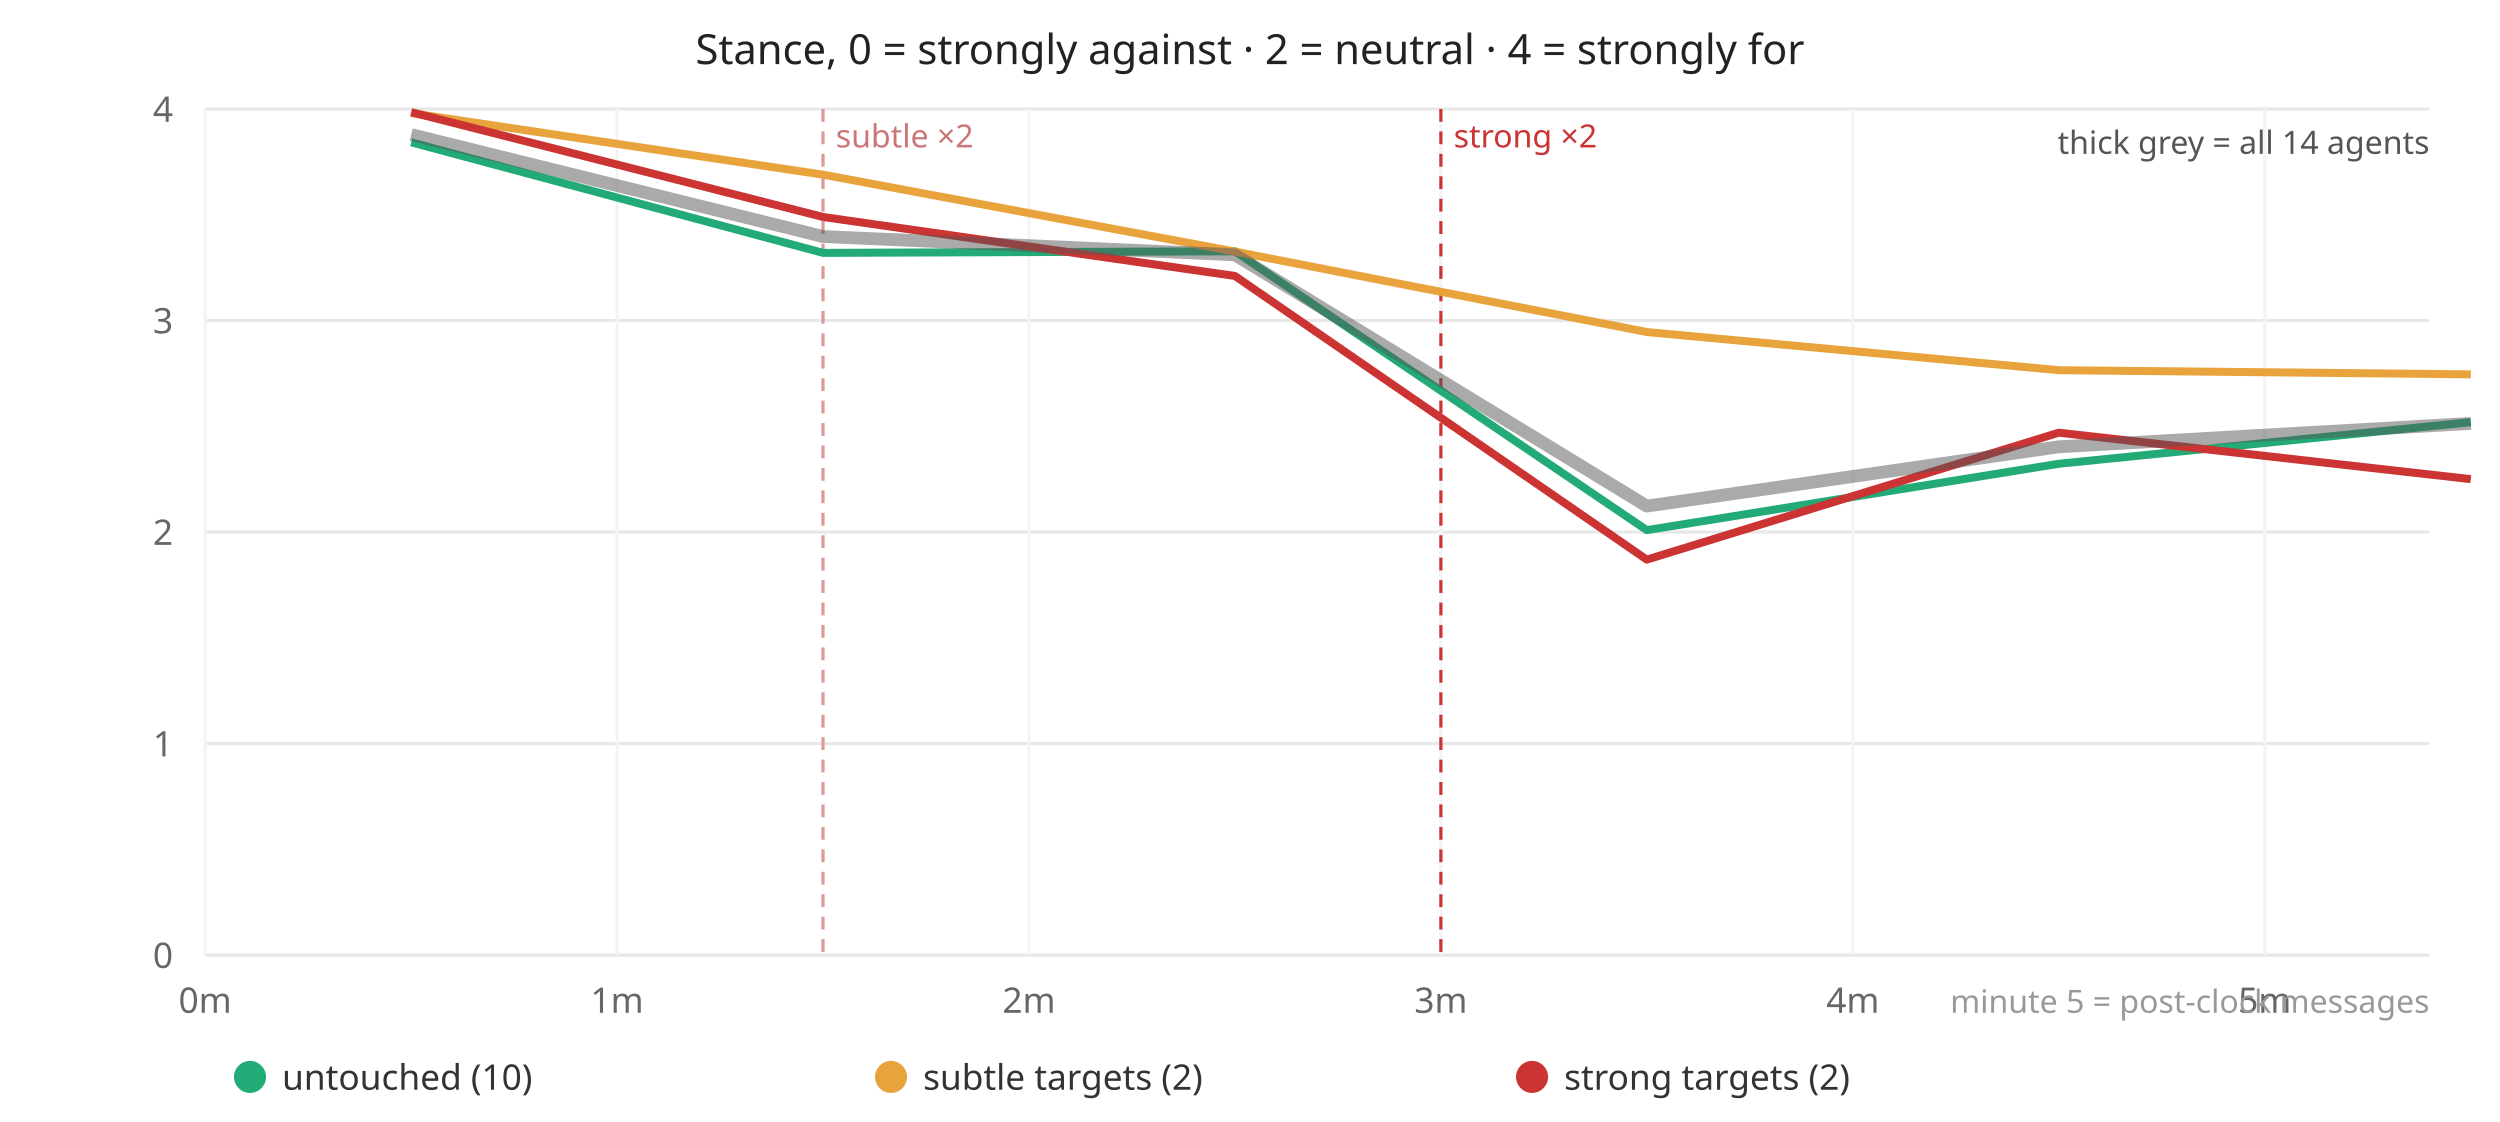
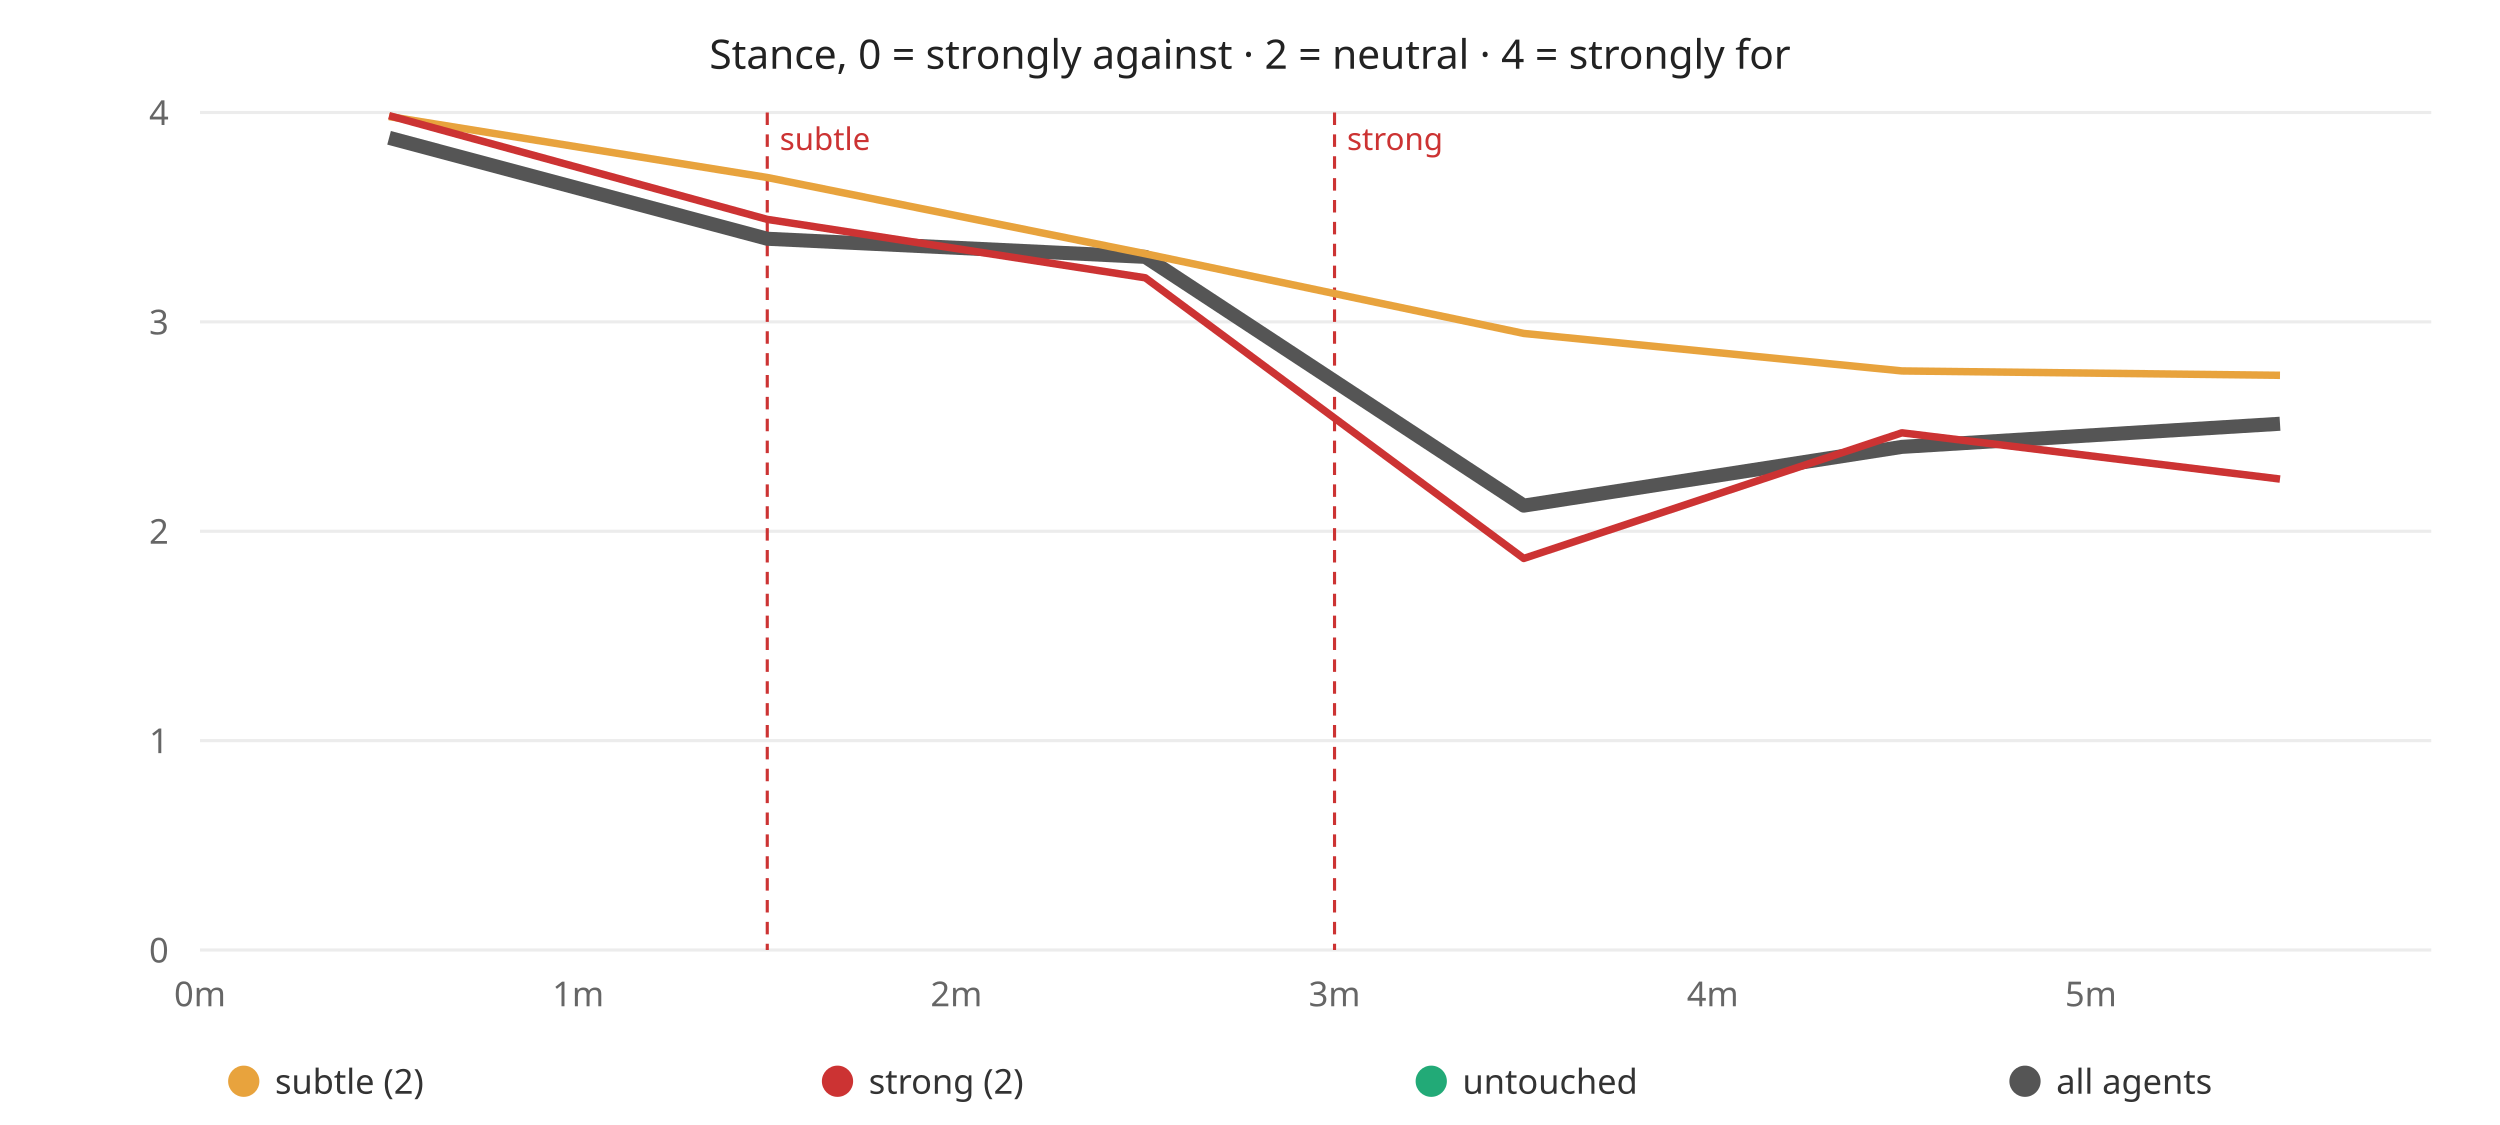
- <svg xmlns="http://www.w3.org/2000/svg" width="780" height="350" font-family="system-ui,sans-serif">
-   <rect width="780" height="350" fill="white" />
-   <text x="390" y="20" font-size="13" fill="#222" text-anchor="middle">Stance, 0 = strongly against · 2 = neutral · 4 = strongly for</text>
-   <line x1="64" y1="298" x2="758" y2="298" stroke="#e8e8e8" />
-   <text x="54" y="302" font-size="11" fill="#666" text-anchor="end">0</text>
-   <line x1="64" y1="232" x2="758" y2="232" stroke="#e8e8e8" />
-   <text x="54" y="236" font-size="11" fill="#666" text-anchor="end">1</text>
-   <line x1="64" y1="166" x2="758" y2="166" stroke="#e8e8e8" />
-   <text x="54" y="170" font-size="11" fill="#666" text-anchor="end">2</text>
-   <line x1="64" y1="100" x2="758" y2="100" stroke="#e8e8e8" />
-   <text x="54" y="104" font-size="11" fill="#666" text-anchor="end">3</text>
-   <line x1="64" y1="34" x2="758" y2="34" stroke="#e8e8e8" />
-   <text x="54" y="38" font-size="11" fill="#666" text-anchor="end">4</text>
-   <line x1="64" y1="34" x2="64" y2="298" stroke="#f4f4f4" />
-   <text x="64" y="316" font-size="11" fill="#666" text-anchor="middle">0m</text>
-   <line x1="192.519" y1="34" x2="192.519" y2="298" stroke="#f4f4f4" />
-   <text x="192.519" y="316" font-size="11" fill="#666" text-anchor="middle">1m</text>
-   <line x1="321.037" y1="34" x2="321.037" y2="298" stroke="#f4f4f4" />
-   <text x="321.037" y="316" font-size="11" fill="#666" text-anchor="middle">2m</text>
-   <line x1="449.556" y1="34" x2="449.556" y2="298" stroke="#f4f4f4" />
-   <text x="449.556" y="316" font-size="11" fill="#666" text-anchor="middle">3m</text>
-   <line x1="578.074" y1="34" x2="578.074" y2="298" stroke="#f4f4f4" />
-   <text x="578.074" y="316" font-size="11" fill="#666" text-anchor="middle">4m</text>
-   <line x1="706.593" y1="34" x2="706.593" y2="298" stroke="#f4f4f4" />
-   <text x="706.593" y="316" font-size="11" fill="#666" text-anchor="middle">5m</text>
-   <line x1="256.778" y1="34" x2="256.778" y2="298" stroke="#d99" stroke-dasharray="4 3" />
-   <text x="260.778" y="46" font-size="10" fill="#c77">subtle ×2</text>
-   <line x1="449.556" y1="34" x2="449.556" y2="298" stroke="#c33" stroke-dasharray="4 3" />
-   <text x="453.556" y="46" font-size="10" fill="#c33">strong ×2</text>
-   <path d="M128.3 44.4 L256.8 78.9 L385.3 78.4 L513.8 165.4 L642.3 144.7 L770.9 131.7" fill="none" stroke="#2a7" stroke-width="2.5" stroke-linejoin="round" />
-   <circle cx="78" cy="336" r="5" fill="#2a7" />
-   <text x="88" y="340" font-size="11" fill="#333">untouched (10)</text>
-   <path d="M128.3 35.3 L256.8 54.5 L385.3 78.5 L513.8 103.6 L642.3 115.5 L770.9 116.8" fill="none" stroke="#e8a33d" stroke-width="2.5" stroke-linejoin="round" />
-   <circle cx="278" cy="336" r="5" fill="#e8a33d" />
-   <text x="288" y="340" font-size="11" fill="#333">subtle targets (2)</text>
-   <path d="M128.3 35.0 L256.8 67.7 L385.3 86.1 L513.8 174.6 L642.3 135.0 L770.9 149.5" fill="none" stroke="#c33" stroke-width="2.5" stroke-linejoin="round" />
-   <circle cx="478" cy="336" r="5" fill="#c33" />
-   <text x="488" y="340" font-size="11" fill="#333">strong targets (2)</text>
-   <text x="758" y="316" font-size="10" fill="#999" text-anchor="end">minute 5 = post-clock messages</text>
-   <path d="M128.3 42.0 L256.8 73.8 L385.3 79.5 L513.8 157.9 L642.3 139.4 L770.9 132.1" fill="none" stroke="#555" stroke-width="4" opacity="0.5" stroke-linejoin="round" />
-   <text x="758" y="48" font-size="10" fill="#555" text-anchor="end">thick grey = all 14 agents</text>
+ <svg xmlns="http://www.w3.org/2000/svg" width="800" height="360" font-family="system-ui,sans-serif">
+   <rect width="800" height="360" fill="white" />
+   <text x="400" y="22" font-size="13" fill="#222" text-anchor="middle">Stance, 0 = strongly against · 2 = neutral · 4 = strongly for</text>
+   <line x1="64" y1="304" x2="778" y2="304" stroke="#ececec" />
+   <text x="54" y="308" font-size="11" fill="#666" text-anchor="end">0</text>
+   <line x1="64" y1="237" x2="778" y2="237" stroke="#ececec" />
+   <text x="54" y="241" font-size="11" fill="#666" text-anchor="end">1</text>
+   <line x1="64" y1="170" x2="778" y2="170" stroke="#ececec" />
+   <text x="54" y="174" font-size="11" fill="#666" text-anchor="end">2</text>
+   <line x1="64" y1="103" x2="778" y2="103" stroke="#ececec" />
+   <text x="54" y="107" font-size="11" fill="#666" text-anchor="end">3</text>
+   <line x1="64" y1="36" x2="778" y2="36" stroke="#ececec" />
+   <text x="54" y="40" font-size="11" fill="#666" text-anchor="end">4</text>
+   <text x="64" y="322" font-size="11" fill="#666" text-anchor="middle">0m</text>
+   <text x="185.017" y="322" font-size="11" fill="#666" text-anchor="middle">1m</text>
+   <text x="306.034" y="322" font-size="11" fill="#666" text-anchor="middle">2m</text>
+   <text x="427.051" y="322" font-size="11" fill="#666" text-anchor="middle">3m</text>
+   <text x="548.068" y="322" font-size="11" fill="#666" text-anchor="middle">4m</text>
+   <text x="669.085" y="322" font-size="11" fill="#666" text-anchor="middle">5m</text>
+   <line x1="245.525" y1="36" x2="245.525" y2="304" stroke="#c33" stroke-dasharray="4 3" />
+   <text x="249.525" y="48" font-size="10" fill="#c33">subtle</text>
+   <line x1="427.051" y1="36" x2="427.051" y2="304" stroke="#c33" stroke-dasharray="4 3" />
+   <text x="431.051" y="48" font-size="10" fill="#c33">strong</text>
+   <path d="M124.5 44.1 L245.5 76.4 L366.5 82.2 L487.6 161.8 L608.6 143.0 L729.6 135.6" fill="none" stroke="#555" stroke-width="4.5" stroke-linejoin="round" />
+   <path d="M124.5 37.3 L245.5 56.8 L366.5 81.2 L487.6 106.7 L608.6 118.7 L729.6 120.1" fill="none" stroke="#e8a33d" stroke-width="2.4" stroke-linejoin="round" />
+   <circle cx="78" cy="346" r="5" fill="#e8a33d" />
+   <text x="88" y="350" font-size="11" fill="#333">subtle (2)</text>
+   <path d="M124.5 37.0 L245.5 70.2 L366.5 88.9 L487.6 178.7 L608.6 138.5 L729.6 153.3" fill="none" stroke="#c33" stroke-width="2.4" stroke-linejoin="round" />
+   <circle cx="268" cy="346" r="5" fill="#c33" />
+   <text x="278" y="350" font-size="11" fill="#333">strong (2)</text>
+   <circle cx="458" cy="346" r="5" fill="#2a7" />
+   <text x="468" y="350" font-size="11" fill="#333">untouched</text>
+   <circle cx="648" cy="346" r="5" fill="#555" />
+   <text x="658" y="350" font-size="11" fill="#333">all agents</text>
</svg>
